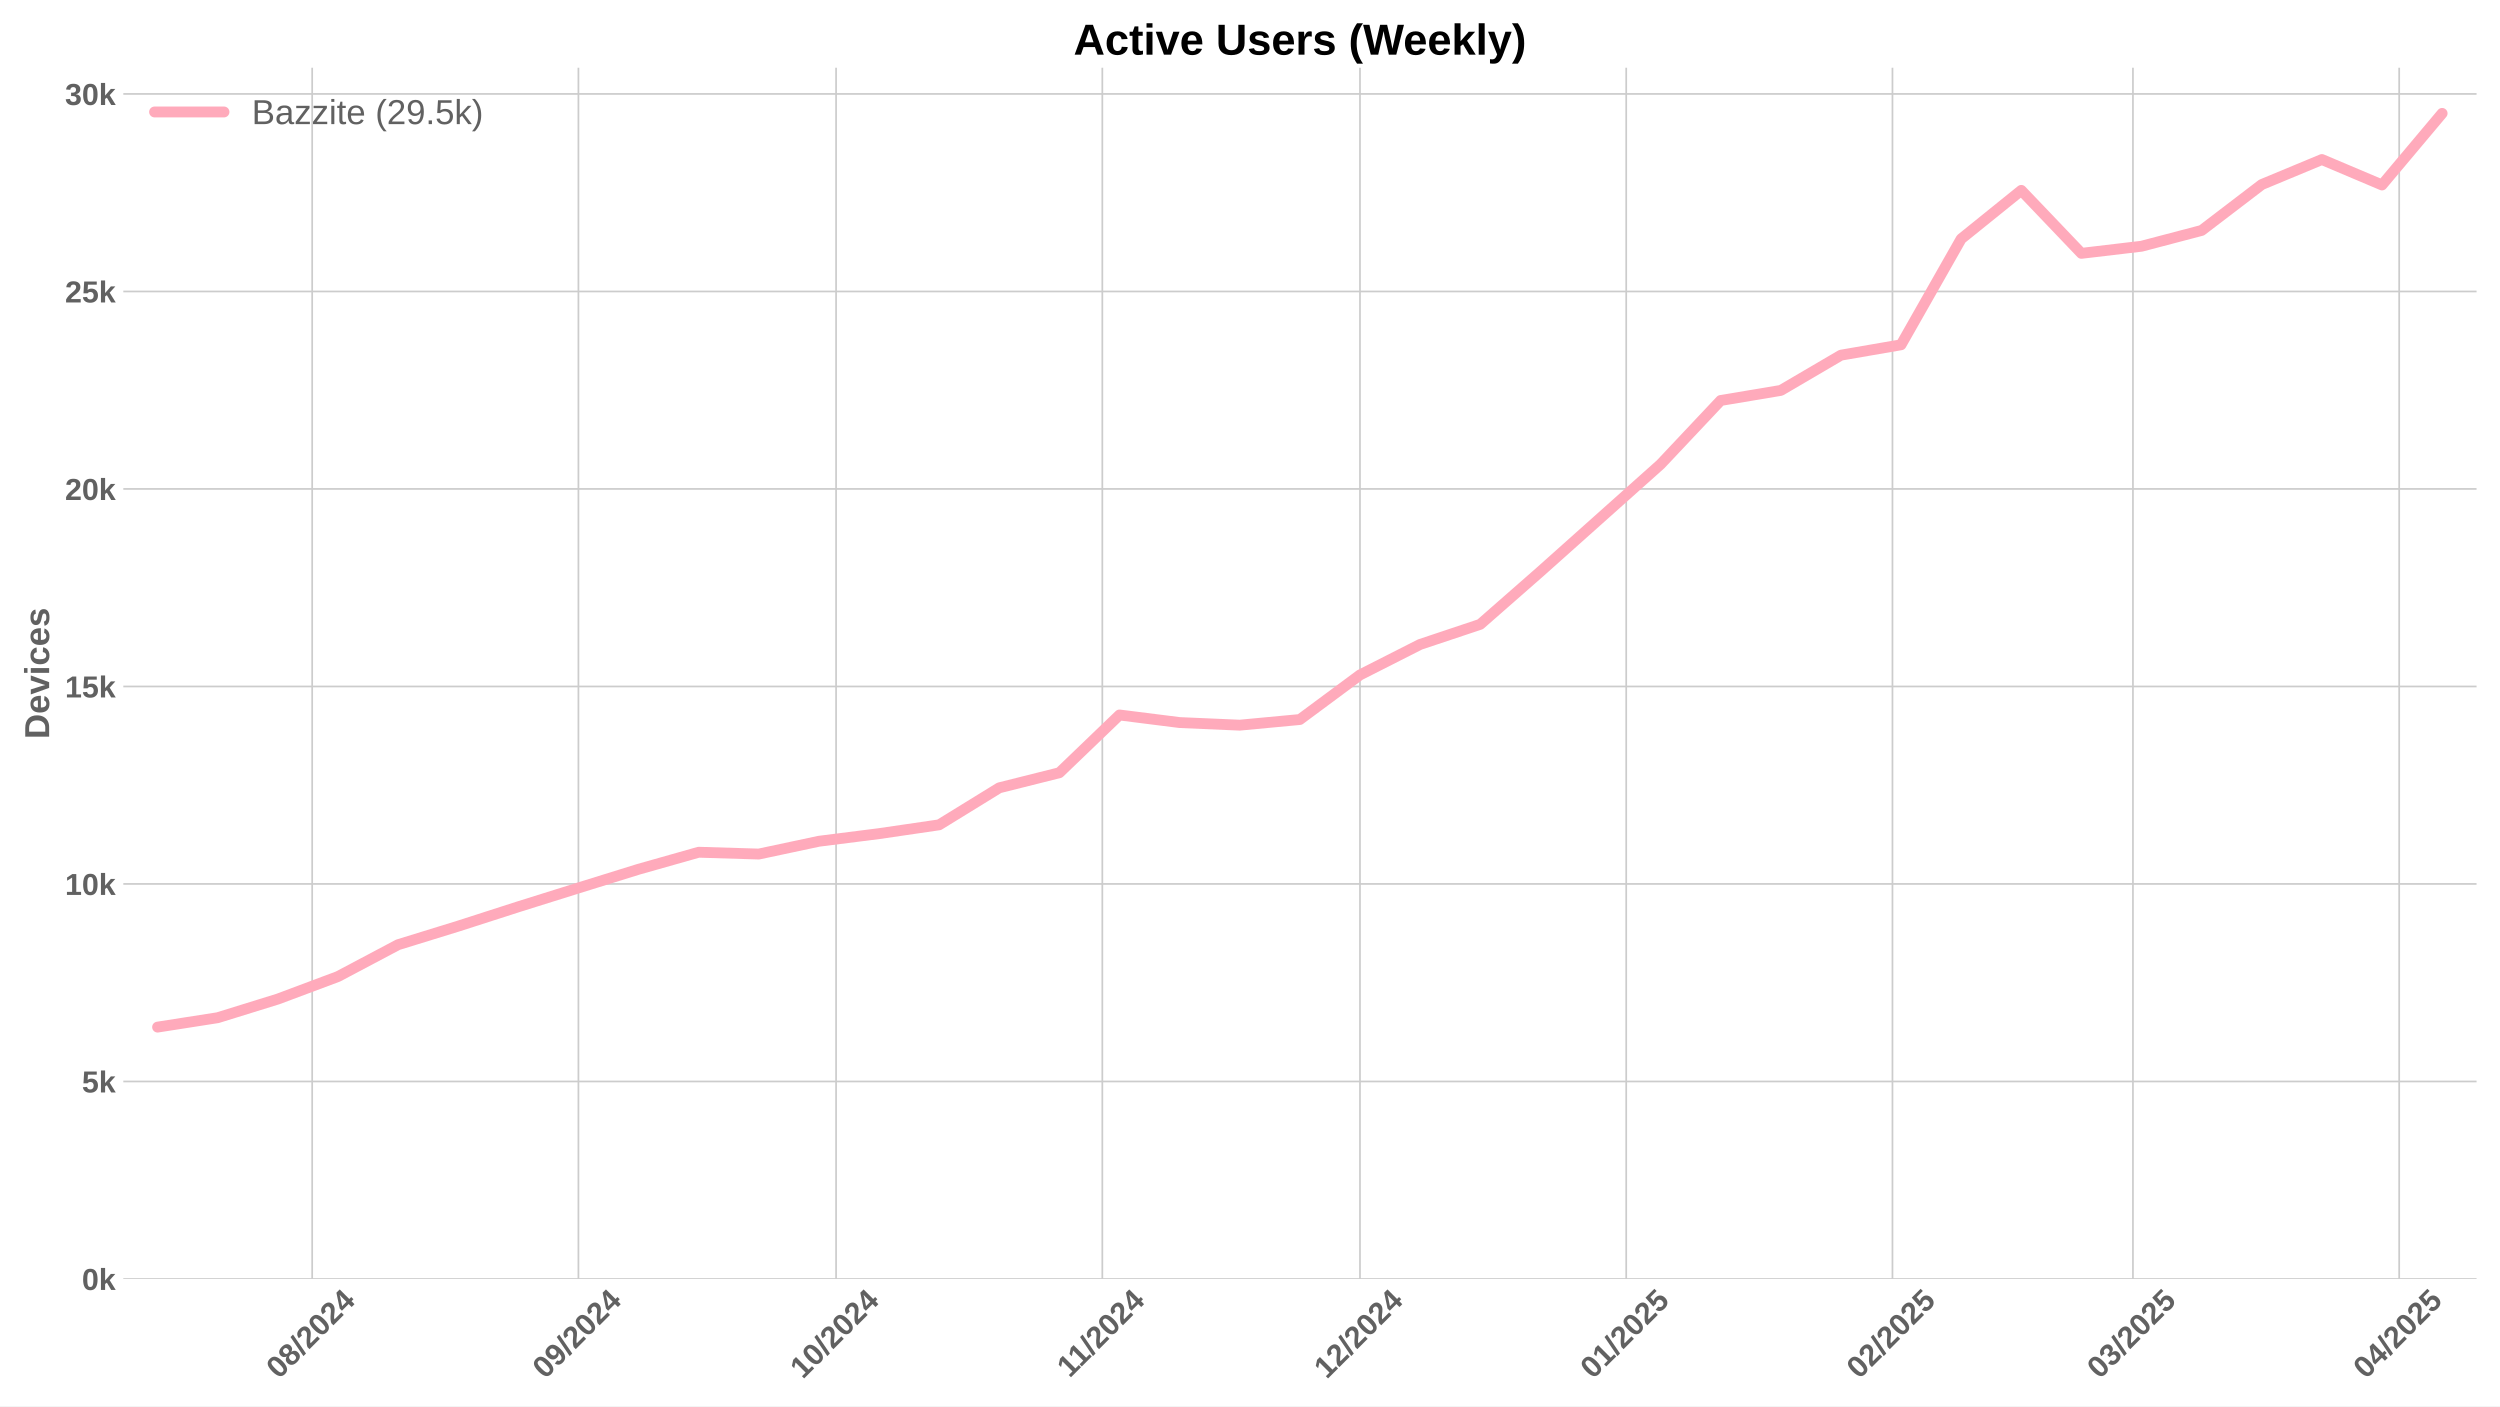
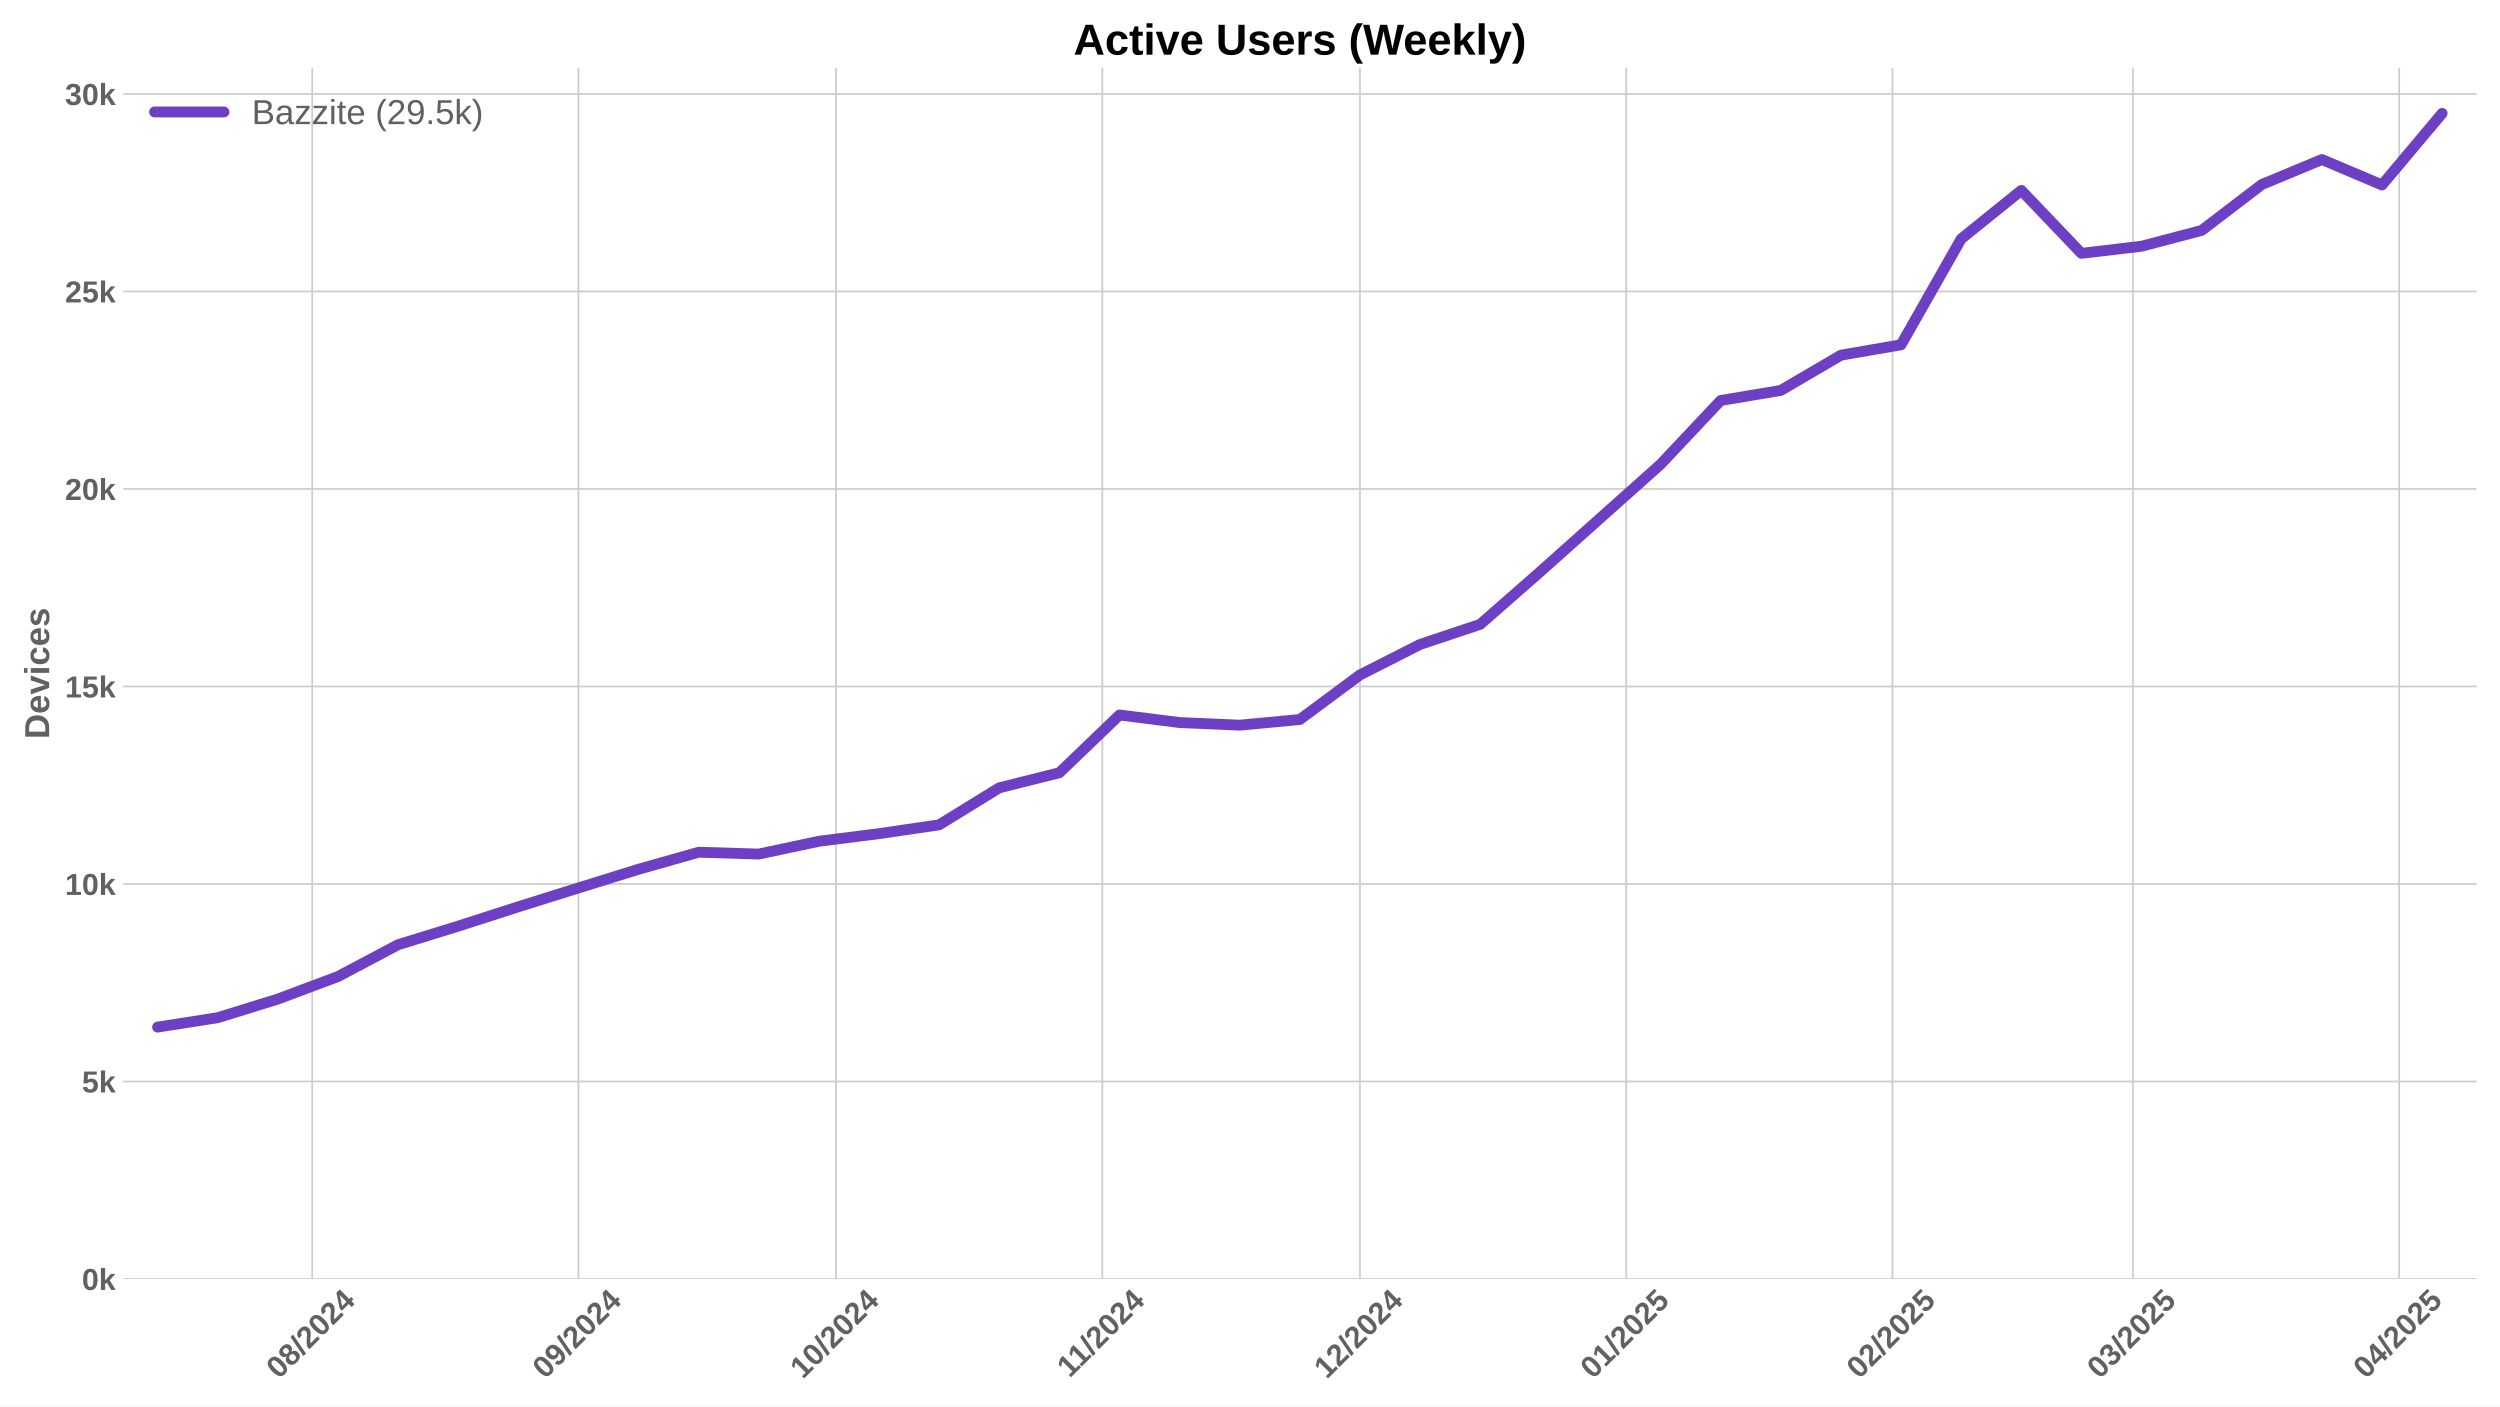
<svg xmlns="http://www.w3.org/2000/svg" xmlns:xlink="http://www.w3.org/1999/xlink" width="1152pt" height="648pt" viewBox="0 0 1152 648" version="1.1">
  <defs>
    <style type="text/css">*{stroke-linejoin: round; stroke-linecap: butt}</style>
  </defs>
  <g id="figure_1">
    <g id="patch_1">
      <path d="M 0 648  L 1152 648  L 1152 0  L 0 0  z " style="fill: #ffffff" />
    </g>
    <g id="axes_1">
      <g id="patch_2">
        <path d="M 56.82 589.343  L 1141.2 589.343  L 1141.2 31.2  L 56.82 31.2  z " style="fill: #ffffff" />
      </g>
      <g id="matplotlib.axis_1">
        <g id="xtick_1">
          <g id="line2d_1">
            <path d="M 143.851 589.343  L 143.851 31.2  " clip-path="url(#p6abe1bb684)" style="fill: none; stroke: #cccccc; stroke-width: 0.8; stroke-linecap: round" />
          </g>
          <g id="line2d_2" />
          <g id="text_1">
            <g style="fill: #616161" transform="translate(128.5202 635.7977) rotate(-45) scale(0.14 -0.14)">
              <defs>
                <path id="LiberationSans-Bold-30" d="M 3297 2203  Q 3297 1088 2914 512  Q 2531 -63 1766 -63  Q 253 -63 253 2203  Q 253 2994 418 3494  Q 584 3994 915 4231  Q 1247 4469 1791 4469  Q 2572 4469 2934 3903  Q 3297 3338 3297 2203  z M 2416 2203  Q 2416 2813 2356 3150  Q 2297 3488 2165 3634  Q 2034 3781 1784 3781  Q 1519 3781 1383 3632  Q 1247 3484 1189 3148  Q 1131 2813 1131 2203  Q 1131 1600 1192 1261  Q 1253 922 1386 775  Q 1519 628 1772 628  Q 2022 628 2158 783  Q 2294 938 2355 1278  Q 2416 1619 2416 2203  z " transform="scale(0.015625)" />
                <path id="LiberationSans-Bold-38" d="M 3363 1241  Q 3363 622 2953 279  Q 2544 -63 1784 -63  Q 1031 -63 617 278  Q 203 619 203 1234  Q 203 1656 447 1945  Q 691 2234 1100 2303  L 1100 2316  Q 744 2394 525 2669  Q 306 2944 306 3303  Q 306 3844 689 4156  Q 1072 4469 1772 4469  Q 2488 4469 2870 4164  Q 3253 3859 3253 3297  Q 3253 2938 3036 2666  Q 2819 2394 2453 2322  L 2453 2309  Q 2878 2241 3120 1961  Q 3363 1681 3363 1241  z M 2350 3250  Q 2350 3563 2206 3708  Q 2063 3853 1772 3853  Q 1203 3853 1203 3250  Q 1203 2619 1778 2619  Q 2066 2619 2208 2766  Q 2350 2913 2350 3250  z M 2453 1313  Q 2453 2003 1766 2003  Q 1447 2003 1276 1822  Q 1106 1641 1106 1300  Q 1106 913 1275 734  Q 1444 556 1791 556  Q 2131 556 2292 734  Q 2453 913 2453 1313  z " transform="scale(0.015625)" />
                <path id="LiberationSans-Bold-2f" d="M 63 -128  L 972 4638  L 1716 4638  L 822 -128  L 63 -128  z " transform="scale(0.015625)" />
                <path id="LiberationSans-Bold-32" d="M 222 0  L 222 609  Q 394 988 711 1347  Q 1028 1706 1509 2097  Q 1972 2472 2158 2715  Q 2344 2959 2344 3194  Q 2344 3769 1766 3769  Q 1484 3769 1336 3617  Q 1188 3466 1144 3163  L 259 3213  Q 334 3825 717 4147  Q 1100 4469 1759 4469  Q 2472 4469 2853 4144  Q 3234 3819 3234 3231  Q 3234 2922 3112 2672  Q 2991 2422 2800 2211  Q 2609 2000 2376 1815  Q 2144 1631 1925 1456  Q 1706 1281 1526 1103  Q 1347 925 1259 722  L 3303 722  L 3303 0  L 222 0  z " transform="scale(0.015625)" />
                <path id="LiberationSans-Bold-34" d="M 2938 897  L 2938 0  L 2100 0  L 2100 897  L 97 897  L 97 1556  L 1956 4403  L 2938 4403  L 2938 1550  L 3525 1550  L 3525 897  L 2938 897  z M 2100 2991  Q 2100 3159 2111 3356  Q 2122 3553 2128 3609  Q 2047 3434 1834 3103  L 813 1550  L 2100 1550  L 2100 2991  z " transform="scale(0.015625)" />
              </defs>
              <use xlink:href="#LiberationSans-Bold-30" />
              <use xlink:href="#LiberationSans-Bold-38" transform="translate(55.61523 0)" />
              <use xlink:href="#LiberationSans-Bold-2f" transform="translate(111.2305 0)" />
              <use xlink:href="#LiberationSans-Bold-32" transform="translate(139.0137 0)" />
              <use xlink:href="#LiberationSans-Bold-30" transform="translate(194.6289 0)" />
              <use xlink:href="#LiberationSans-Bold-32" transform="translate(250.2441 0)" />
              <use xlink:href="#LiberationSans-Bold-34" transform="translate(305.8594 0)" />
            </g>
          </g>
        </g>
        <g id="xtick_2">
          <g id="line2d_3">
            <path d="M 266.536 589.343  L 266.536 31.2  " clip-path="url(#p6abe1bb684)" style="fill: none; stroke: #cccccc; stroke-width: 0.8; stroke-linecap: round" />
          </g>
          <g id="line2d_4" />
          <g id="text_2">
            <g style="fill: #616161" transform="translate(251.2056 635.7977) rotate(-45) scale(0.14 -0.14)">
              <defs>
                <path id="LiberationSans-Bold-39" d="M 3322 2272  Q 3322 1100 2894 518  Q 2466 -63 1678 -63  Q 1097 -63 767 185  Q 438 434 300 972  L 1125 1088  Q 1247 628 1688 628  Q 2056 628 2254 981  Q 2453 1334 2459 2028  Q 2341 1794 2070 1661  Q 1800 1528 1488 1528  Q 906 1528 564 1923  Q 222 2319 222 2994  Q 222 3688 623 4078  Q 1025 4469 1759 4469  Q 2550 4469 2936 3920  Q 3322 3372 3322 2272  z M 2394 2888  Q 2394 3297 2214 3539  Q 2034 3781 1738 3781  Q 1447 3781 1280 3570  Q 1113 3359 1113 2988  Q 1113 2622 1278 2401  Q 1444 2181 1741 2181  Q 2022 2181 2208 2373  Q 2394 2566 2394 2888  z " transform="scale(0.015625)" />
              </defs>
              <use xlink:href="#LiberationSans-Bold-30" />
              <use xlink:href="#LiberationSans-Bold-39" transform="translate(55.61523 0)" />
              <use xlink:href="#LiberationSans-Bold-2f" transform="translate(111.2305 0)" />
              <use xlink:href="#LiberationSans-Bold-32" transform="translate(139.0137 0)" />
              <use xlink:href="#LiberationSans-Bold-30" transform="translate(194.6289 0)" />
              <use xlink:href="#LiberationSans-Bold-32" transform="translate(250.2441 0)" />
              <use xlink:href="#LiberationSans-Bold-34" transform="translate(305.8594 0)" />
            </g>
          </g>
        </g>
        <g id="xtick_3">
          <g id="line2d_5">
            <path d="M 385.264 589.343  L 385.264 31.2  " clip-path="url(#p6abe1bb684)" style="fill: none; stroke: #cccccc; stroke-width: 0.8; stroke-linecap: round" />
          </g>
          <g id="line2d_6" />
          <g id="text_3">
            <g style="fill: #616161" transform="translate(369.9333 635.7977) rotate(-45) scale(0.14 -0.14)">
              <defs>
                <path id="LiberationSans-Bold-31" d="M 403 0  L 403 653  L 1494 653  L 1494 3656  L 438 2997  L 438 3688  L 1541 4403  L 2372 4403  L 2372 653  L 3381 653  L 3381 0  L 403 0  z " transform="scale(0.015625)" />
              </defs>
              <use xlink:href="#LiberationSans-Bold-31" />
              <use xlink:href="#LiberationSans-Bold-30" transform="translate(55.61523 0)" />
              <use xlink:href="#LiberationSans-Bold-2f" transform="translate(111.2305 0)" />
              <use xlink:href="#LiberationSans-Bold-32" transform="translate(139.0137 0)" />
              <use xlink:href="#LiberationSans-Bold-30" transform="translate(194.6289 0)" />
              <use xlink:href="#LiberationSans-Bold-32" transform="translate(250.2441 0)" />
              <use xlink:href="#LiberationSans-Bold-34" transform="translate(305.8594 0)" />
            </g>
          </g>
        </g>
        <g id="xtick_4">
          <g id="line2d_7">
            <path d="M 507.949 589.343  L 507.949 31.2  " clip-path="url(#p6abe1bb684)" style="fill: none; stroke: #cccccc; stroke-width: 0.8; stroke-linecap: round" />
          </g>
          <g id="line2d_8" />
          <g id="text_4">
            <g style="fill: #616161" transform="translate(492.8909 635.2532) rotate(-45) scale(0.14 -0.14)">
              <use xlink:href="#LiberationSans-Bold-31" />
              <use xlink:href="#LiberationSans-Bold-31" transform="translate(50.11523 0)" />
              <use xlink:href="#LiberationSans-Bold-2f" transform="translate(105.7305 0)" />
              <use xlink:href="#LiberationSans-Bold-32" transform="translate(133.5137 0)" />
              <use xlink:href="#LiberationSans-Bold-30" transform="translate(189.1289 0)" />
              <use xlink:href="#LiberationSans-Bold-32" transform="translate(244.7441 0)" />
              <use xlink:href="#LiberationSans-Bold-34" transform="translate(300.3594 0)" />
            </g>
          </g>
        </g>
        <g id="xtick_5">
          <g id="line2d_9">
            <path d="M 626.677 589.343  L 626.677 31.2  " clip-path="url(#p6abe1bb684)" style="fill: none; stroke: #cccccc; stroke-width: 0.8; stroke-linecap: round" />
          </g>
          <g id="line2d_10" />
          <g id="text_5">
            <g style="fill: #616161" transform="translate(611.3464 635.7977) rotate(-45) scale(0.14 -0.14)">
              <use xlink:href="#LiberationSans-Bold-31" />
              <use xlink:href="#LiberationSans-Bold-32" transform="translate(55.61523 0)" />
              <use xlink:href="#LiberationSans-Bold-2f" transform="translate(111.2305 0)" />
              <use xlink:href="#LiberationSans-Bold-32" transform="translate(139.0137 0)" />
              <use xlink:href="#LiberationSans-Bold-30" transform="translate(194.6289 0)" />
              <use xlink:href="#LiberationSans-Bold-32" transform="translate(250.2441 0)" />
              <use xlink:href="#LiberationSans-Bold-34" transform="translate(305.8594 0)" />
            </g>
          </g>
        </g>
        <g id="xtick_6">
          <g id="line2d_11">
            <path d="M 749.362 589.343  L 749.362 31.2  " clip-path="url(#p6abe1bb684)" style="fill: none; stroke: #cccccc; stroke-width: 0.8; stroke-linecap: round" />
          </g>
          <g id="line2d_12" />
          <g id="text_6">
            <g style="fill: #616161" transform="translate(734.0317 635.7977) rotate(-45) scale(0.14 -0.14)">
              <defs>
                <path id="LiberationSans-Bold-35" d="M 3381 1466  Q 3381 766 2945 351  Q 2509 -63 1750 -63  Q 1088 -63 689 235  Q 291 534 197 1100  L 1075 1172  Q 1144 891 1319 762  Q 1494 634 1759 634  Q 2088 634 2283 843  Q 2478 1053 2478 1447  Q 2478 1794 2293 2001  Q 2109 2209 1778 2209  Q 1413 2209 1181 1925  L 325 1925  L 478 4403  L 3125 4403  L 3125 3750  L 1275 3750  L 1203 2638  Q 1522 2919 2000 2919  Q 2628 2919 3004 2528  Q 3381 2138 3381 1466  z " transform="scale(0.015625)" />
              </defs>
              <use xlink:href="#LiberationSans-Bold-30" />
              <use xlink:href="#LiberationSans-Bold-31" transform="translate(55.61523 0)" />
              <use xlink:href="#LiberationSans-Bold-2f" transform="translate(111.2305 0)" />
              <use xlink:href="#LiberationSans-Bold-32" transform="translate(139.0137 0)" />
              <use xlink:href="#LiberationSans-Bold-30" transform="translate(194.6289 0)" />
              <use xlink:href="#LiberationSans-Bold-32" transform="translate(250.2441 0)" />
              <use xlink:href="#LiberationSans-Bold-35" transform="translate(305.8594 0)" />
            </g>
          </g>
        </g>
        <g id="xtick_7">
          <g id="line2d_13">
            <path d="M 872.047 589.343  L 872.047 31.2  " clip-path="url(#p6abe1bb684)" style="fill: none; stroke: #cccccc; stroke-width: 0.8; stroke-linecap: round" />
          </g>
          <g id="line2d_14" />
          <g id="text_7">
            <g style="fill: #616161" transform="translate(856.717 635.7977) rotate(-45) scale(0.14 -0.14)">
              <use xlink:href="#LiberationSans-Bold-30" />
              <use xlink:href="#LiberationSans-Bold-32" transform="translate(55.61523 0)" />
              <use xlink:href="#LiberationSans-Bold-2f" transform="translate(111.2305 0)" />
              <use xlink:href="#LiberationSans-Bold-32" transform="translate(139.0137 0)" />
              <use xlink:href="#LiberationSans-Bold-30" transform="translate(194.6289 0)" />
              <use xlink:href="#LiberationSans-Bold-32" transform="translate(250.2441 0)" />
              <use xlink:href="#LiberationSans-Bold-35" transform="translate(305.8594 0)" />
            </g>
          </g>
        </g>
        <g id="xtick_8">
          <g id="line2d_15">
            <path d="M 982.86 589.343  L 982.86 31.2  " clip-path="url(#p6abe1bb684)" style="fill: none; stroke: #cccccc; stroke-width: 0.8; stroke-linecap: round" />
          </g>
          <g id="line2d_16" />
          <g id="text_8">
            <g style="fill: #616161" transform="translate(967.5296 635.7977) rotate(-45) scale(0.14 -0.14)">
              <defs>
                <path id="LiberationSans-Bold-33" d="M 3328 1222  Q 3328 603 2922 265  Q 2516 -72 1766 -72  Q 1056 -72 637 254  Q 219 581 147 1197  L 1041 1275  Q 1125 641 1763 641  Q 2078 641 2253 797  Q 2428 953 2428 1275  Q 2428 1569 2215 1725  Q 2003 1881 1584 1881  L 1278 1881  L 1278 2591  L 1566 2591  Q 1944 2591 2134 2745  Q 2325 2900 2325 3188  Q 2325 3459 2173 3614  Q 2022 3769 1731 3769  Q 1459 3769 1292 3619  Q 1125 3469 1100 3194  L 222 3256  Q 291 3825 694 4147  Q 1097 4469 1747 4469  Q 2438 4469 2827 4158  Q 3216 3847 3216 3297  Q 3216 2884 2973 2618  Q 2731 2353 2275 2266  L 2275 2253  Q 2781 2194 3054 1920  Q 3328 1647 3328 1222  z " transform="scale(0.015625)" />
              </defs>
              <use xlink:href="#LiberationSans-Bold-30" />
              <use xlink:href="#LiberationSans-Bold-33" transform="translate(55.61523 0)" />
              <use xlink:href="#LiberationSans-Bold-2f" transform="translate(111.2305 0)" />
              <use xlink:href="#LiberationSans-Bold-32" transform="translate(139.0137 0)" />
              <use xlink:href="#LiberationSans-Bold-30" transform="translate(194.6289 0)" />
              <use xlink:href="#LiberationSans-Bold-32" transform="translate(250.2441 0)" />
              <use xlink:href="#LiberationSans-Bold-35" transform="translate(305.8594 0)" />
            </g>
          </g>
        </g>
        <g id="xtick_9">
          <g id="line2d_17">
            <path d="M 1105.545 589.343  L 1105.545 31.2  " clip-path="url(#p6abe1bb684)" style="fill: none; stroke: #cccccc; stroke-width: 0.8; stroke-linecap: round" />
          </g>
          <g id="line2d_18" />
          <g id="text_9">
            <g style="fill: #616161" transform="translate(1090.215 635.7977) rotate(-45) scale(0.14 -0.14)">
              <use xlink:href="#LiberationSans-Bold-30" />
              <use xlink:href="#LiberationSans-Bold-34" transform="translate(55.61523 0)" />
              <use xlink:href="#LiberationSans-Bold-2f" transform="translate(111.2305 0)" />
              <use xlink:href="#LiberationSans-Bold-32" transform="translate(139.0137 0)" />
              <use xlink:href="#LiberationSans-Bold-30" transform="translate(194.6289 0)" />
              <use xlink:href="#LiberationSans-Bold-32" transform="translate(250.2441 0)" />
              <use xlink:href="#LiberationSans-Bold-35" transform="translate(305.8594 0)" />
            </g>
          </g>
        </g>
      </g>
      <g id="matplotlib.axis_2">
        <g id="ytick_1">
          <g id="line2d_19">
            <path d="M 56.82 589.343  L 1141.2 589.343  " clip-path="url(#p6abe1bb684)" style="fill: none; stroke: #cccccc; stroke-width: 0.8; stroke-linecap: round" />
          </g>
          <g id="line2d_20" />
          <g id="text_10">
            <g style="fill: #616161" transform="translate(37.74938 594.416) scale(0.14 -0.14)">
              <defs>
                <path id="LiberationSans-Bold-6b" d="M 2606 0  L 1703 1531  L 1325 1269  L 1325 0  L 447 0  L 447 4638  L 1325 4638  L 1325 1981  L 2531 3381  L 3475 3381  L 2288 2063  L 3566 0  L 2606 0  z " transform="scale(0.015625)" />
              </defs>
              <use xlink:href="#LiberationSans-Bold-30" />
              <use xlink:href="#LiberationSans-Bold-6b" transform="translate(55.61523 0)" />
            </g>
          </g>
        </g>
        <g id="ytick_2">
          <g id="line2d_21">
            <path d="M 56.82 498.335  L 1141.2 498.335  " clip-path="url(#p6abe1bb684)" style="fill: none; stroke: #cccccc; stroke-width: 0.8; stroke-linecap: round" />
          </g>
          <g id="line2d_22" />
          <g id="text_11">
            <g style="fill: #616161" transform="translate(37.74938 503.4083) scale(0.14 -0.14)">
              <use xlink:href="#LiberationSans-Bold-35" />
              <use xlink:href="#LiberationSans-Bold-6b" transform="translate(55.61523 0)" />
            </g>
          </g>
        </g>
        <g id="ytick_3">
          <g id="line2d_23">
            <path d="M 56.82 407.328  L 1141.2 407.328  " clip-path="url(#p6abe1bb684)" style="fill: none; stroke: #cccccc; stroke-width: 0.8; stroke-linecap: round" />
          </g>
          <g id="line2d_24" />
          <g id="text_12">
            <g style="fill: #616161" transform="translate(29.96406 412.4005) scale(0.14 -0.14)">
              <use xlink:href="#LiberationSans-Bold-31" />
              <use xlink:href="#LiberationSans-Bold-30" transform="translate(55.61523 0)" />
              <use xlink:href="#LiberationSans-Bold-6b" transform="translate(111.2305 0)" />
            </g>
          </g>
        </g>
        <g id="ytick_4">
          <g id="line2d_25">
            <path d="M 56.82 316.32  L 1141.2 316.32  " clip-path="url(#p6abe1bb684)" style="fill: none; stroke: #cccccc; stroke-width: 0.8; stroke-linecap: round" />
          </g>
          <g id="line2d_26" />
          <g id="text_13">
            <g style="fill: #616161" transform="translate(29.96406 321.3928) scale(0.14 -0.14)">
              <use xlink:href="#LiberationSans-Bold-31" />
              <use xlink:href="#LiberationSans-Bold-35" transform="translate(55.61523 0)" />
              <use xlink:href="#LiberationSans-Bold-6b" transform="translate(111.2305 0)" />
            </g>
          </g>
        </g>
        <g id="ytick_5">
          <g id="line2d_27">
            <path d="M 56.82 225.312  L 1141.2 225.312  " clip-path="url(#p6abe1bb684)" style="fill: none; stroke: #cccccc; stroke-width: 0.8; stroke-linecap: round" />
          </g>
          <g id="line2d_28" />
          <g id="text_14">
            <g style="fill: #616161" transform="translate(29.96406 230.385) scale(0.14 -0.14)">
              <use xlink:href="#LiberationSans-Bold-32" />
              <use xlink:href="#LiberationSans-Bold-30" transform="translate(55.61523 0)" />
              <use xlink:href="#LiberationSans-Bold-6b" transform="translate(111.2305 0)" />
            </g>
          </g>
        </g>
        <g id="ytick_6">
          <g id="line2d_29">
            <path d="M 56.82 134.304  L 1141.2 134.304  " clip-path="url(#p6abe1bb684)" style="fill: none; stroke: #cccccc; stroke-width: 0.8; stroke-linecap: round" />
          </g>
          <g id="line2d_30" />
          <g id="text_15">
            <g style="fill: #616161" transform="translate(29.96406 139.3773) scale(0.14 -0.14)">
              <use xlink:href="#LiberationSans-Bold-32" />
              <use xlink:href="#LiberationSans-Bold-35" transform="translate(55.61523 0)" />
              <use xlink:href="#LiberationSans-Bold-6b" transform="translate(111.2305 0)" />
            </g>
          </g>
        </g>
        <g id="ytick_7">
          <g id="line2d_31">
            <path d="M 56.82 43.297  L 1141.2 43.297  " clip-path="url(#p6abe1bb684)" style="fill: none; stroke: #cccccc; stroke-width: 0.8; stroke-linecap: round" />
          </g>
          <g id="line2d_32" />
          <g id="text_16">
            <g style="fill: #616161" transform="translate(29.96406 48.36956) scale(0.14 -0.14)">
              <use xlink:href="#LiberationSans-Bold-33" />
              <use xlink:href="#LiberationSans-Bold-30" transform="translate(55.61523 0)" />
              <use xlink:href="#LiberationSans-Bold-6b" transform="translate(111.2305 0)" />
            </g>
          </g>
        </g>
        <g id="text_17">
          <g style="fill: #616161" transform="translate(22.64406 340.5153) rotate(-90) scale(0.16 -0.16)">
            <defs>
              <path id="LiberationSans-Bold-44" d="M 4353 2234  Q 4353 1553 4086 1045  Q 3819 538 3330 269  Q 2841 0 2209 0  L 428 0  L 428 4403  L 2022 4403  Q 3134 4403 3743 3842  Q 4353 3281 4353 2234  z M 3425 2234  Q 3425 2944 3056 3317  Q 2688 3691 2003 3691  L 1350 3691  L 1350 713  L 2131 713  Q 2725 713 3075 1122  Q 3425 1531 3425 2234  z " transform="scale(0.015625)" />
              <path id="LiberationSans-Bold-65" d="M 1831 -63  Q 1069 -63 659 389  Q 250 841 250 1706  Q 250 2544 665 2994  Q 1081 3444 1844 3444  Q 2572 3444 2956 2961  Q 3341 2478 3341 1547  L 3341 1522  L 1172 1522  Q 1172 1028 1355 776  Q 1538 525 1875 525  Q 2341 525 2463 928  L 3291 856  Q 2931 -63 1831 -63  z M 1831 2891  Q 1522 2891 1355 2675  Q 1188 2459 1178 2072  L 2491 2072  Q 2466 2481 2294 2686  Q 2122 2891 1831 2891  z " transform="scale(0.015625)" />
              <path id="LiberationSans-Bold-76" d="M 2284 0  L 1234 0  L 25 3381  L 953 3381  L 1544 1491  Q 1591 1334 1766 709  Q 1797 838 1894 1159  Q 1991 1481 2613 3381  L 3531 3381  L 2284 0  z " transform="scale(0.015625)" />
              <path id="LiberationSans-Bold-69" d="M 447 3991  L 447 4638  L 1325 4638  L 1325 3991  L 447 3991  z M 447 0  L 447 3381  L 1325 3381  L 1325 0  L 447 0  z " transform="scale(0.015625)" />
              <path id="LiberationSans-Bold-63" d="M 1856 -63  Q 1088 -63 669 395  Q 250 853 250 1672  Q 250 2509 672 2976  Q 1094 3444 1869 3444  Q 2466 3444 2856 3144  Q 3247 2844 3347 2316  L 2463 2272  Q 2425 2531 2275 2686  Q 2125 2841 1850 2841  Q 1172 2841 1172 1706  Q 1172 538 1863 538  Q 2113 538 2281 695  Q 2450 853 2491 1166  L 3372 1125  Q 3325 778 3123 506  Q 2922 234 2594 85  Q 2266 -63 1856 -63  z " transform="scale(0.015625)" />
              <path id="LiberationSans-Bold-73" d="M 3297 988  Q 3297 497 2895 217  Q 2494 -63 1784 -63  Q 1088 -63 717 157  Q 347 378 225 844  L 997 959  Q 1063 719 1223 619  Q 1384 519 1784 519  Q 2153 519 2322 612  Q 2491 706 2491 906  Q 2491 1069 2355 1164  Q 2219 1259 1894 1325  Q 1150 1472 890 1598  Q 631 1725 495 1926  Q 359 2128 359 2422  Q 359 2906 732 3176  Q 1106 3447 1791 3447  Q 2394 3447 2761 3212  Q 3128 2978 3219 2534  L 2441 2453  Q 2403 2659 2256 2761  Q 2109 2863 1791 2863  Q 1478 2863 1322 2783  Q 1166 2703 1166 2516  Q 1166 2369 1286 2283  Q 1406 2197 1691 2141  Q 2088 2059 2395 1973  Q 2703 1888 2889 1769  Q 3075 1650 3186 1464  Q 3297 1278 3297 988  z " transform="scale(0.015625)" />
            </defs>
            <use xlink:href="#LiberationSans-Bold-44" />
            <use xlink:href="#LiberationSans-Bold-65" transform="translate(72.2168 0)" />
            <use xlink:href="#LiberationSans-Bold-76" transform="translate(127.832 0)" />
            <use xlink:href="#LiberationSans-Bold-69" transform="translate(183.4473 0)" />
            <use xlink:href="#LiberationSans-Bold-63" transform="translate(211.2305 0)" />
            <use xlink:href="#LiberationSans-Bold-65" transform="translate(266.8457 0)" />
            <use xlink:href="#LiberationSans-Bold-73" transform="translate(322.4609 0)" />
          </g>
        </g>
      </g>
      <g id="line2d_33">
-         <path d="M 72.614 473.29  L 100.317 468.958  L 128.02 460.367  L 155.723 449.992  L 183.426 435.322  L 211.13 426.767  L 238.833 417.848  L 266.536 409.166  L 294.239 400.557  L 321.942 392.712  L 349.645 393.549  L 377.348 387.652  L 405.052 384.139  L 432.755 380.08  L 460.458 363.025  L 488.161 356.072  L 515.864 329.461  L 543.567 332.956  L 571.27 334.157  L 598.974 331.555  L 626.677 311.005  L 654.38 296.954  L 682.083 287.689  L 709.786 263.408  L 765.192 213.954  L 792.895 184.541  L 820.599 179.899  L 848.302 163.664  L 876.005 158.877  L 903.708 110.078  L 931.411 87.727  L 959.114 116.74  L 986.817 113.464  L 1014.521 106.183  L 1042.224 85.033  L 1069.927 73.511  L 1097.63 85.233  L 1125.333 52.252  " clip-path="url(#p6abe1bb684)" style="fill: none; stroke: #ffaabb; stroke-width: 5; stroke-linecap: round" />
+         <path d="M 72.614 473.29  L 100.317 468.958  L 128.02 460.367  L 155.723 449.992  L 183.426 435.322  L 211.13 426.767  L 238.833 417.848  L 266.536 409.166  L 294.239 400.557  L 321.942 392.712  L 349.645 393.549  L 377.348 387.652  L 405.052 384.139  L 432.755 380.08  L 460.458 363.025  L 488.161 356.072  L 515.864 329.461  L 543.567 332.956  L 571.27 334.157  L 598.974 331.555  L 626.677 311.005  L 654.38 296.954  L 682.083 287.689  L 709.786 263.408  L 765.192 213.954  L 792.895 184.541  L 820.599 179.899  L 848.302 163.664  L 876.005 158.877  L 903.708 110.078  L 931.411 87.727  L 959.114 116.74  L 986.817 113.464  L 1014.521 106.183  L 1042.224 85.033  L 1069.927 73.511  L 1097.63 85.233  L 1125.333 52.252  " clip-path="url(#p6abe1bb684)" style="fill: none; stroke: #6c3fc4; stroke-width: 5; stroke-linecap: round" />
      </g>
      <g id="patch_3">
        <path d="M 56.82 589.343  L 56.82 31.2  " style="fill: none" />
      </g>
      <g id="patch_4">
        <path d="M 1141.2 589.343  L 1141.2 31.2  " style="fill: none" />
      </g>
      <g id="patch_5">
        <path d="M 56.82 589.343  L 1141.2 589.343  " style="fill: none" />
      </g>
      <g id="patch_6">
        <path d="M 56.82 31.2  L 1141.2 31.2  " style="fill: none" />
      </g>
      <g id="text_18">
        <g transform="translate(494.6991 25.2) scale(0.2 -0.2)">
          <defs>
            <path id="LiberationSans-Bold-41" d="M 3541 0  L 3150 1125  L 1472 1125  L 1081 0  L 159 0  L 1766 4403  L 2853 4403  L 4453 0  L 3541 0  z M 2309 3725  L 2291 3656  Q 2259 3544 2215 3400  Q 2172 3256 1678 1819  L 2944 1819  L 2509 3084  L 2375 3509  L 2309 3725  z " transform="scale(0.015625)" />
            <path id="LiberationSans-Bold-74" d="M 1313 -56  Q 925 -56 715 155  Q 506 366 506 794  L 506 2788  L 78 2788  L 78 3381  L 550 3381  L 825 4175  L 1375 4175  L 1375 3381  L 2016 3381  L 2016 2788  L 1375 2788  L 1375 1031  Q 1375 784 1469 667  Q 1563 550 1759 550  Q 1863 550 2053 594  L 2053 50  Q 1728 -56 1313 -56  z " transform="scale(0.015625)" />
            <path id="LiberationSans-Bold-20" transform="scale(0.015625)" />
            <path id="LiberationSans-Bold-55" d="M 2259 -63  Q 1350 -63 867 381  Q 384 825 384 1650  L 384 4403  L 1306 4403  L 1306 1722  Q 1306 1200 1554 929  Q 1803 659 2284 659  Q 2778 659 3043 942  Q 3309 1225 3309 1753  L 3309 4403  L 4231 4403  L 4231 1697  Q 4231 859 3714 398  Q 3197 -63 2259 -63  z " transform="scale(0.015625)" />
            <path id="LiberationSans-Bold-72" d="M 447 0  L 447 2588  Q 447 2866 439 3052  Q 431 3238 422 3381  L 1259 3381  Q 1269 3325 1284 3039  Q 1300 2753 1300 2659  L 1313 2659  Q 1441 3016 1541 3161  Q 1641 3306 1778 3376  Q 1916 3447 2122 3447  Q 2291 3447 2394 3400  L 2394 2666  Q 2181 2713 2019 2713  Q 1691 2713 1508 2447  Q 1325 2181 1325 1659  L 1325 0  L 447 0  z " transform="scale(0.015625)" />
            <path id="LiberationSans-Bold-28" d="M 1247 -1328  Q 756 -622 537 81  Q 319 784 319 1659  Q 319 2531 537 3232  Q 756 3934 1247 4638  L 2125 4638  Q 1631 3925 1407 3219  Q 1184 2513 1184 1656  Q 1184 803 1406 101  Q 1628 -600 2125 -1328  L 1247 -1328  z " transform="scale(0.015625)" />
            <path id="LiberationSans-Bold-57" d="M 4897 0  L 3803 0  L 3206 2547  Q 3097 2997 3022 3488  Q 2947 3078 2900 2864  Q 2853 2650 2234 0  L 1141 0  L 6 4403  L 941 4403  L 1578 1559  L 1722 872  Q 1809 1306 1892 1701  Q 1975 2097 2516 4403  L 3547 4403  L 4103 2059  Q 4169 1797 4325 872  L 4403 1234  L 4569 1953  L 5100 4403  L 6034 4403  L 4897 0  z " transform="scale(0.015625)" />
            <path id="LiberationSans-Bold-6c" d="M 447 0  L 447 4638  L 1325 4638  L 1325 0  L 447 0  z " transform="scale(0.015625)" />
            <path id="LiberationSans-Bold-79" d="M 884 -1328  Q 569 -1328 331 -1288  L 331 -663  Q 497 -688 634 -688  Q 822 -688 945 -628  Q 1069 -569 1167 -431  Q 1266 -294 1388 34  L 50 3381  L 978 3381  L 1509 1797  Q 1634 1456 1825 753  L 1903 1050  L 2106 1784  L 2606 3381  L 3525 3381  L 2188 -178  Q 1919 -828 1630 -1078  Q 1341 -1328 884 -1328  z " transform="scale(0.015625)" />
            <path id="LiberationSans-Bold-29" d="M 6 -1328  Q 506 -597 726 101  Q 947 800 947 1656  Q 947 2516 722 3223  Q 497 3931 6 4638  L 884 4638  Q 1378 3928 1595 3225  Q 1813 2522 1813 1659  Q 1813 791 1595 87  Q 1378 -616 884 -1328  L 6 -1328  z " transform="scale(0.015625)" />
          </defs>
          <use xlink:href="#LiberationSans-Bold-41" />
          <use xlink:href="#LiberationSans-Bold-63" transform="translate(72.2168 0)" />
          <use xlink:href="#LiberationSans-Bold-74" transform="translate(127.832 0)" />
          <use xlink:href="#LiberationSans-Bold-69" transform="translate(161.1328 0)" />
          <use xlink:href="#LiberationSans-Bold-76" transform="translate(188.916 0)" />
          <use xlink:href="#LiberationSans-Bold-65" transform="translate(244.5312 0)" />
          <use xlink:href="#LiberationSans-Bold-20" transform="translate(300.1465 0)" />
          <use xlink:href="#LiberationSans-Bold-55" transform="translate(327.9297 0)" />
          <use xlink:href="#LiberationSans-Bold-73" transform="translate(400.1465 0)" />
          <use xlink:href="#LiberationSans-Bold-65" transform="translate(455.7617 0)" />
          <use xlink:href="#LiberationSans-Bold-72" transform="translate(511.377 0)" />
          <use xlink:href="#LiberationSans-Bold-73" transform="translate(550.293 0)" />
          <use xlink:href="#LiberationSans-Bold-20" transform="translate(605.9082 0)" />
          <use xlink:href="#LiberationSans-Bold-28" transform="translate(633.6914 0)" />
          <use xlink:href="#LiberationSans-Bold-57" transform="translate(666.9922 0)" />
          <use xlink:href="#LiberationSans-Bold-65" transform="translate(759.627 0)" />
          <use xlink:href="#LiberationSans-Bold-65" transform="translate(815.2422 0)" />
          <use xlink:href="#LiberationSans-Bold-6b" transform="translate(870.8574 0)" />
          <use xlink:href="#LiberationSans-Bold-6c" transform="translate(926.4727 0)" />
          <use xlink:href="#LiberationSans-Bold-79" transform="translate(954.2559 0)" />
          <use xlink:href="#LiberationSans-Bold-29" transform="translate(1009.871 0)" />
        </g>
      </g>
      <g id="legend_1">
        <g id="line2d_34">
-           <path d="M 71.22 51.595  L 87.22 51.595  L 103.22 51.595  " style="fill: none; stroke: #ffaabb; stroke-width: 5; stroke-linecap: round" />
+           <path d="M 71.22 51.595  L 87.22 51.595  L 103.22 51.595  " style="fill: none; stroke: #6c3fc4; stroke-width: 5; stroke-linecap: round" />
        </g>
        <g id="text_19">
          <g style="fill: #616161" transform="translate(116.02 57.195) scale(0.16 -0.16)">
            <defs>
              <path id="LiberationSans-42" d="M 3931 1241  Q 3931 653 3503 326  Q 3075 0 2313 0  L 525 0  L 525 4403  L 2125 4403  Q 3675 4403 3675 3334  Q 3675 2944 3456 2678  Q 3238 2413 2838 2322  Q 3363 2259 3647 1970  Q 3931 1681 3931 1241  z M 3075 3263  Q 3075 3619 2831 3772  Q 2588 3925 2125 3925  L 1122 3925  L 1122 2531  L 2125 2531  Q 2603 2531 2839 2711  Q 3075 2891 3075 3263  z M 3328 1288  Q 3328 2066 2234 2066  L 1122 2066  L 1122 478  L 2281 478  Q 2828 478 3078 681  Q 3328 884 3328 1288  z " transform="scale(0.015625)" />
              <path id="LiberationSans-61" d="M 1294 -63  Q 784 -63 528 206  Q 272 475 272 944  Q 272 1469 617 1750  Q 963 2031 1731 2050  L 2491 2063  L 2491 2247  Q 2491 2659 2316 2837  Q 2141 3016 1766 3016  Q 1388 3016 1216 2887  Q 1044 2759 1009 2478  L 422 2531  Q 566 3444 1778 3444  Q 2416 3444 2737 3151  Q 3059 2859 3059 2306  L 3059 850  Q 3059 600 3125 473  Q 3191 347 3375 347  Q 3456 347 3559 369  L 3559 19  Q 3347 -31 3125 -31  Q 2813 -31 2670 133  Q 2528 297 2509 647  L 2491 647  Q 2275 259 1989 98  Q 1703 -63 1294 -63  z M 1422 359  Q 1731 359 1972 500  Q 2213 641 2352 886  Q 2491 1131 2491 1391  L 2491 1669  L 1875 1656  Q 1478 1650 1273 1575  Q 1069 1500 959 1344  Q 850 1188 850 934  Q 850 659 998 509  Q 1147 359 1422 359  z " transform="scale(0.015625)" />
              <path id="LiberationSans-7a" d="M 259 0  L 259 428  L 2150 2947  L 366 2947  L 366 3381  L 2816 3381  L 2816 2953  L 922 434  L 2881 434  L 2881 0  L 259 0  z " transform="scale(0.015625)" />
              <path id="LiberationSans-69" d="M 428 4100  L 428 4638  L 991 4638  L 991 4100  L 428 4100  z M 428 0  L 428 3381  L 991 3381  L 991 0  L 428 0  z " transform="scale(0.015625)" />
              <path id="LiberationSans-74" d="M 1731 25  Q 1453 -50 1163 -50  Q 488 -50 488 716  L 488 2972  L 97 2972  L 97 3381  L 509 3381  L 675 4138  L 1050 4138  L 1050 3381  L 1675 3381  L 1675 2972  L 1050 2972  L 1050 838  Q 1050 594 1129 495  Q 1209 397 1406 397  Q 1519 397 1731 441  L 1731 25  z " transform="scale(0.015625)" />
              <path id="LiberationSans-65" d="M 863 1572  Q 863 991 1103 675  Q 1344 359 1806 359  Q 2172 359 2392 506  Q 2613 653 2691 878  L 3184 738  Q 2881 -63 1806 -63  Q 1056 -63 664 384  Q 272 831 272 1713  Q 272 2550 664 2997  Q 1056 3444 1784 3444  Q 3275 3444 3275 1647  L 3275 1572  L 863 1572  z M 2694 2003  Q 2647 2538 2422 2783  Q 2197 3028 1775 3028  Q 1366 3028 1127 2754  Q 888 2481 869 2003  L 2694 2003  z " transform="scale(0.015625)" />
              <path id="LiberationSans-20" transform="scale(0.015625)" />
              <path id="LiberationSans-28" d="M 397 1663  Q 397 2566 680 3284  Q 963 4003 1550 4638  L 2094 4638  Q 1509 3988 1236 3256  Q 963 2525 963 1656  Q 963 791 1233 62  Q 1503 -666 2094 -1325  L 1550 -1325  Q 959 -688 678 32  Q 397 753 397 1650  L 397 1663  z " transform="scale(0.015625)" />
              <path id="LiberationSans-32" d="M 322 0  L 322 397  Q 481 763 711 1042  Q 941 1322 1194 1548  Q 1447 1775 1695 1969  Q 1944 2163 2144 2356  Q 2344 2550 2467 2762  Q 2591 2975 2591 3244  Q 2591 3606 2378 3806  Q 2166 4006 1788 4006  Q 1428 4006 1195 3811  Q 963 3616 922 3263  L 347 3316  Q 409 3844 795 4156  Q 1181 4469 1788 4469  Q 2453 4469 2811 4155  Q 3169 3841 3169 3263  Q 3169 3006 3051 2753  Q 2934 2500 2703 2247  Q 2472 1994 1819 1463  Q 1459 1169 1246 933  Q 1034 697 941 478  L 3238 478  L 3238 0  L 322 0  z " transform="scale(0.015625)" />
              <path id="LiberationSans-39" d="M 3256 2291  Q 3256 1156 2842 546  Q 2428 -63 1663 -63  Q 1147 -63 836 154  Q 525 372 391 856  L 928 941  Q 1097 391 1672 391  Q 2156 391 2422 841  Q 2688 1291 2700 2125  Q 2575 1844 2272 1673  Q 1969 1503 1606 1503  Q 1013 1503 656 1909  Q 300 2316 300 2988  Q 300 3678 687 4073  Q 1075 4469 1766 4469  Q 2500 4469 2878 3925  Q 3256 3381 3256 2291  z M 2644 2834  Q 2644 3366 2400 3689  Q 2156 4013 1747 4013  Q 1341 4013 1106 3736  Q 872 3459 872 2988  Q 872 2506 1106 2226  Q 1341 1947 1741 1947  Q 1984 1947 2193 2058  Q 2403 2169 2523 2372  Q 2644 2575 2644 2834  z " transform="scale(0.015625)" />
              <path id="LiberationSans-2e" d="M 584 0  L 584 684  L 1194 684  L 1194 0  L 584 0  z " transform="scale(0.015625)" />
              <path id="LiberationSans-35" d="M 3291 1434  Q 3291 738 2877 337  Q 2463 -63 1728 -63  Q 1113 -63 734 206  Q 356 475 256 984  L 825 1050  Q 1003 397 1741 397  Q 2194 397 2450 670  Q 2706 944 2706 1422  Q 2706 1838 2448 2094  Q 2191 2350 1753 2350  Q 1525 2350 1328 2278  Q 1131 2206 934 2034  L 384 2034  L 531 4403  L 3034 4403  L 3034 3925  L 1044 3925  L 959 2528  Q 1325 2809 1869 2809  Q 2519 2809 2905 2428  Q 3291 2047 3291 1434  z " transform="scale(0.015625)" />
              <path id="LiberationSans-6b" d="M 2550 0  L 1406 1544  L 994 1203  L 994 0  L 431 0  L 431 4638  L 994 4638  L 994 1741  L 2478 3381  L 3138 3381  L 1766 1928  L 3209 0  L 2550 0  z " transform="scale(0.015625)" />
              <path id="LiberationSans-29" d="M 1734 1650  Q 1734 747 1451 28  Q 1169 -691 581 -1325  L 38 -1325  Q 625 -669 897 57  Q 1169 784 1169 1656  Q 1169 2528 895 3256  Q 622 3984 38 4638  L 581 4638  Q 1172 4000 1453 3279  Q 1734 2559 1734 1663  L 1734 1650  z " transform="scale(0.015625)" />
            </defs>
            <use xlink:href="#LiberationSans-42" />
            <use xlink:href="#LiberationSans-61" transform="translate(66.69922 0)" />
            <use xlink:href="#LiberationSans-7a" transform="translate(122.3145 0)" />
            <use xlink:href="#LiberationSans-7a" transform="translate(172.3145 0)" />
            <use xlink:href="#LiberationSans-69" transform="translate(222.3145 0)" />
            <use xlink:href="#LiberationSans-74" transform="translate(244.5312 0)" />
            <use xlink:href="#LiberationSans-65" transform="translate(272.3145 0)" />
            <use xlink:href="#LiberationSans-20" transform="translate(327.9297 0)" />
            <use xlink:href="#LiberationSans-28" transform="translate(355.7129 0)" />
            <use xlink:href="#LiberationSans-32" transform="translate(389.0137 0)" />
            <use xlink:href="#LiberationSans-39" transform="translate(444.6289 0)" />
            <use xlink:href="#LiberationSans-2e" transform="translate(500.2441 0)" />
            <use xlink:href="#LiberationSans-35" transform="translate(528.0273 0)" />
            <use xlink:href="#LiberationSans-6b" transform="translate(583.6426 0)" />
            <use xlink:href="#LiberationSans-29" transform="translate(633.6426 0)" />
          </g>
        </g>
      </g>
    </g>
  </g>
  <defs>
    <clipPath id="p6abe1bb684">
      <rect x="56.82" y="31.2" width="1084.38" height="558.143" />
    </clipPath>
  </defs>
</svg>
